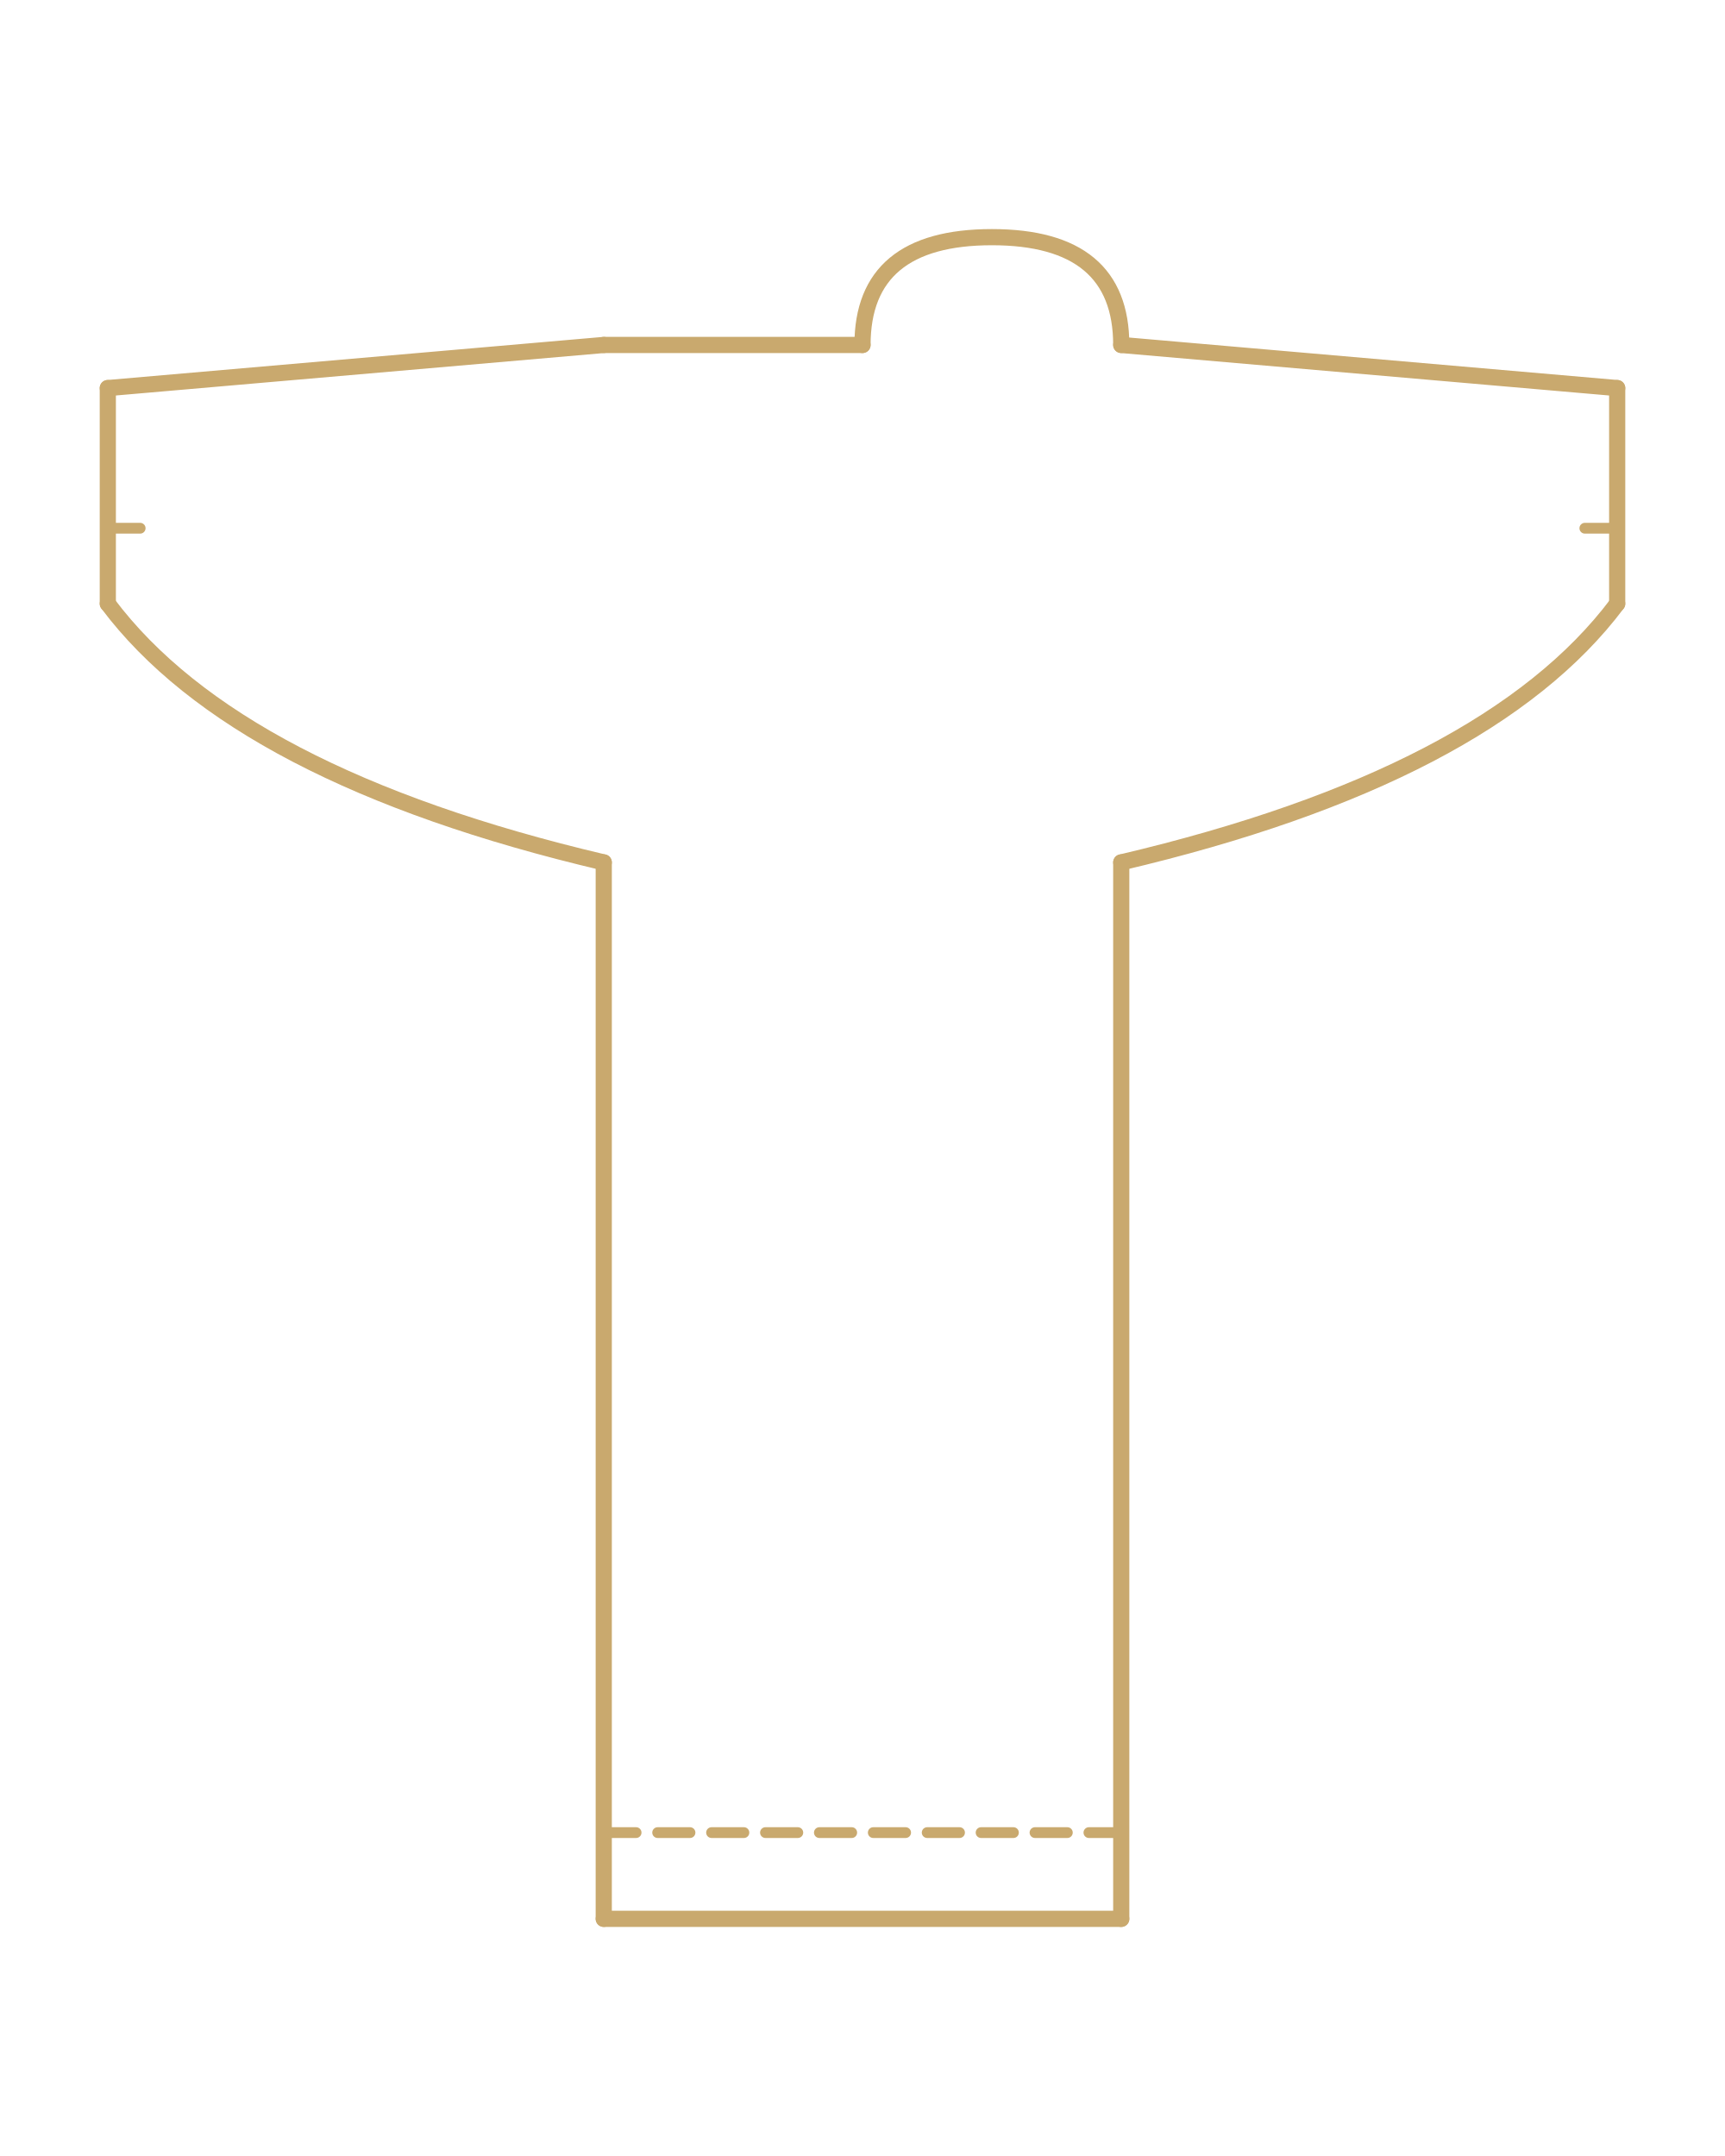
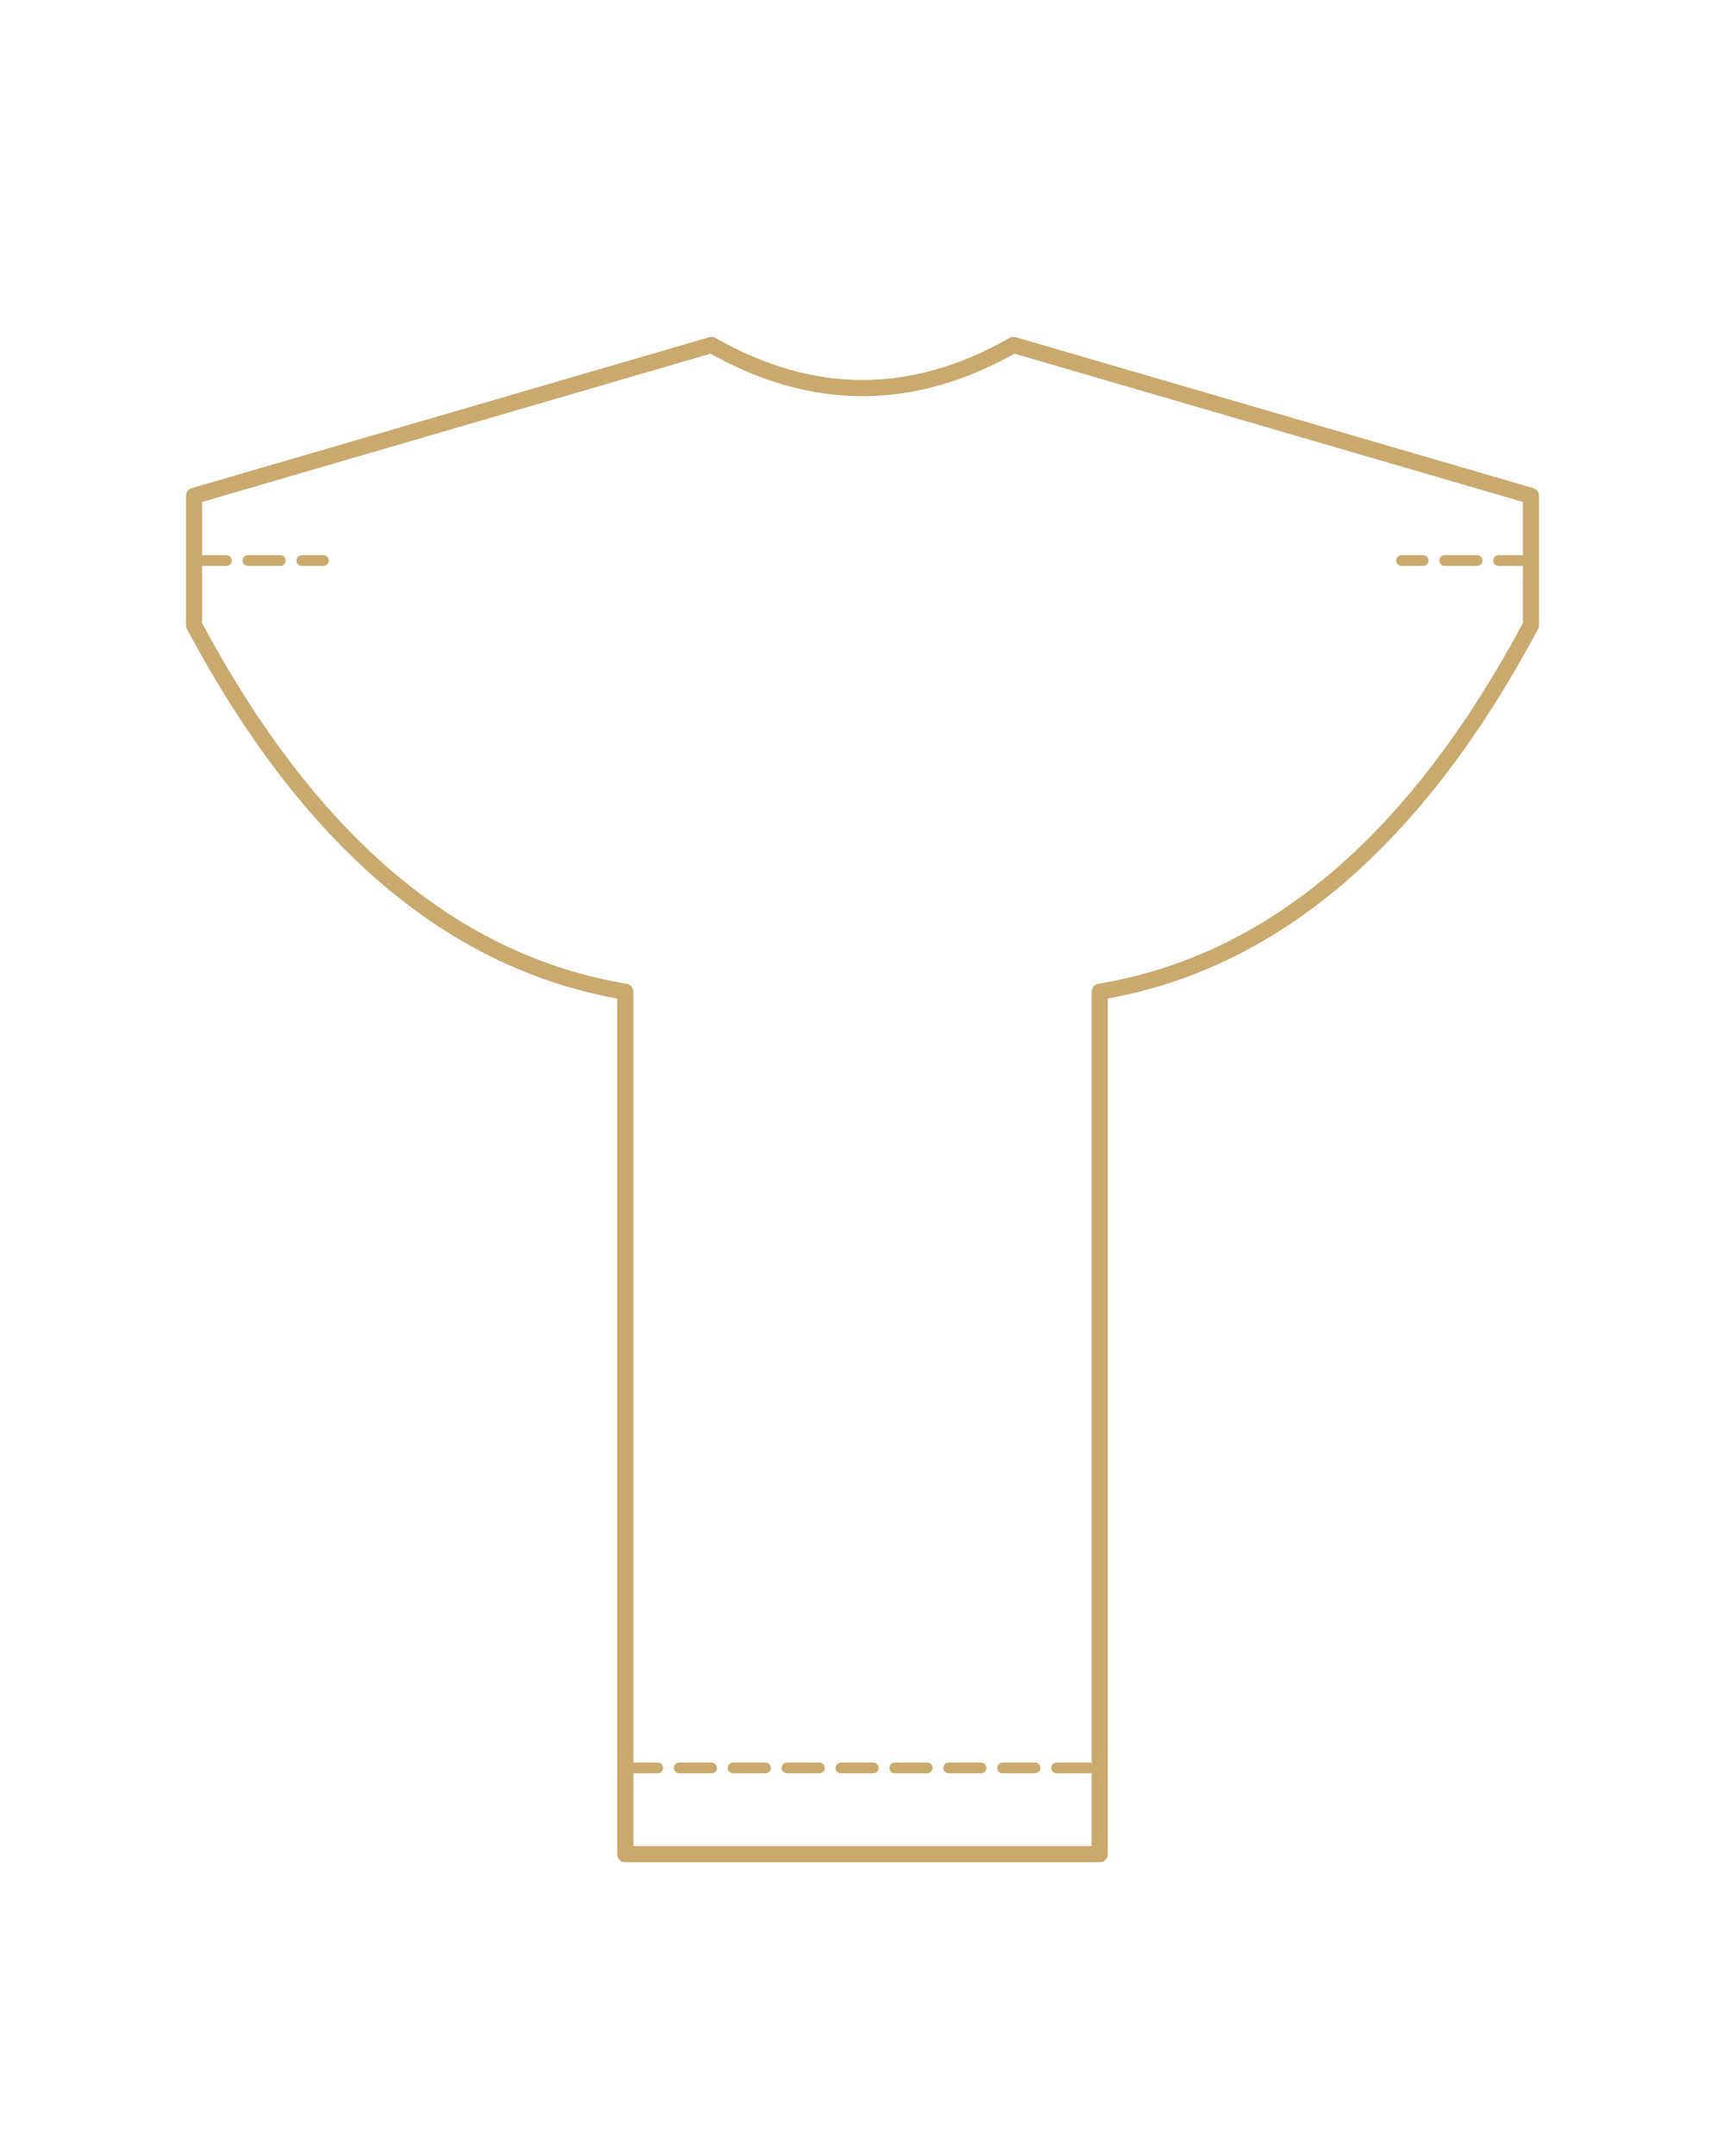
<svg xmlns="http://www.w3.org/2000/svg" viewBox="0 0 160 200" fill="none" stroke="#c9a96e" stroke-width="1.5" stroke-linecap="round" stroke-linejoin="round">
-   <path d="M80,32 Q80,22 92,22 Q104,22 104,32" stroke-width="1.5" />
-   <line x1="56" y1="32" x2="10" y2="36" />
-   <line x1="104" y1="32" x2="150" y2="36" />
-   <line x1="10" y1="36" x2="10" y2="56" />
-   <line x1="150" y1="36" x2="150" y2="56" />
-   <path d="M10,56 Q22,72 56,80" />
-   <path d="M150,56 Q138,72 104,80" />
-   <line x1="80" y1="32" x2="56" y2="32" />
-   <line x1="56" y1="80" x2="56" y2="178" />
-   <line x1="104" y1="80" x2="104" y2="178" />
-   <line x1="56" y1="178" x2="104" y2="178" />
-   <line x1="56" y1="170" x2="104" y2="170" stroke-dasharray="3 2" stroke-width="1" />
-   <line x1="10" y1="48" x2="10" y2="48" stroke-dasharray="3 2" stroke-width="1" />
-   <line x1="10" y1="49" x2="14" y2="49" stroke-dasharray="3 2" stroke-width="1" />
-   <line x1="150" y1="49" x2="146" y2="49" stroke-dasharray="3 2" stroke-width="1" />
+   <path d="M66,32 L18,46 L18,58 Q34,88 58,92 L58,172 L102,172 L102,92 Q126,88 142,58 L142,46 L94,32 Q80,40 66,32 Z" />
+   <line x1="58" y1="164" x2="102" y2="164" stroke-dasharray="3 2" stroke-width="1" />
+   <line x1="18" y1="52" x2="30" y2="52" stroke-dasharray="3 2" stroke-width="1" />
+   <line x1="142" y1="52" x2="130" y2="52" stroke-dasharray="3 2" stroke-width="1" />
</svg>
